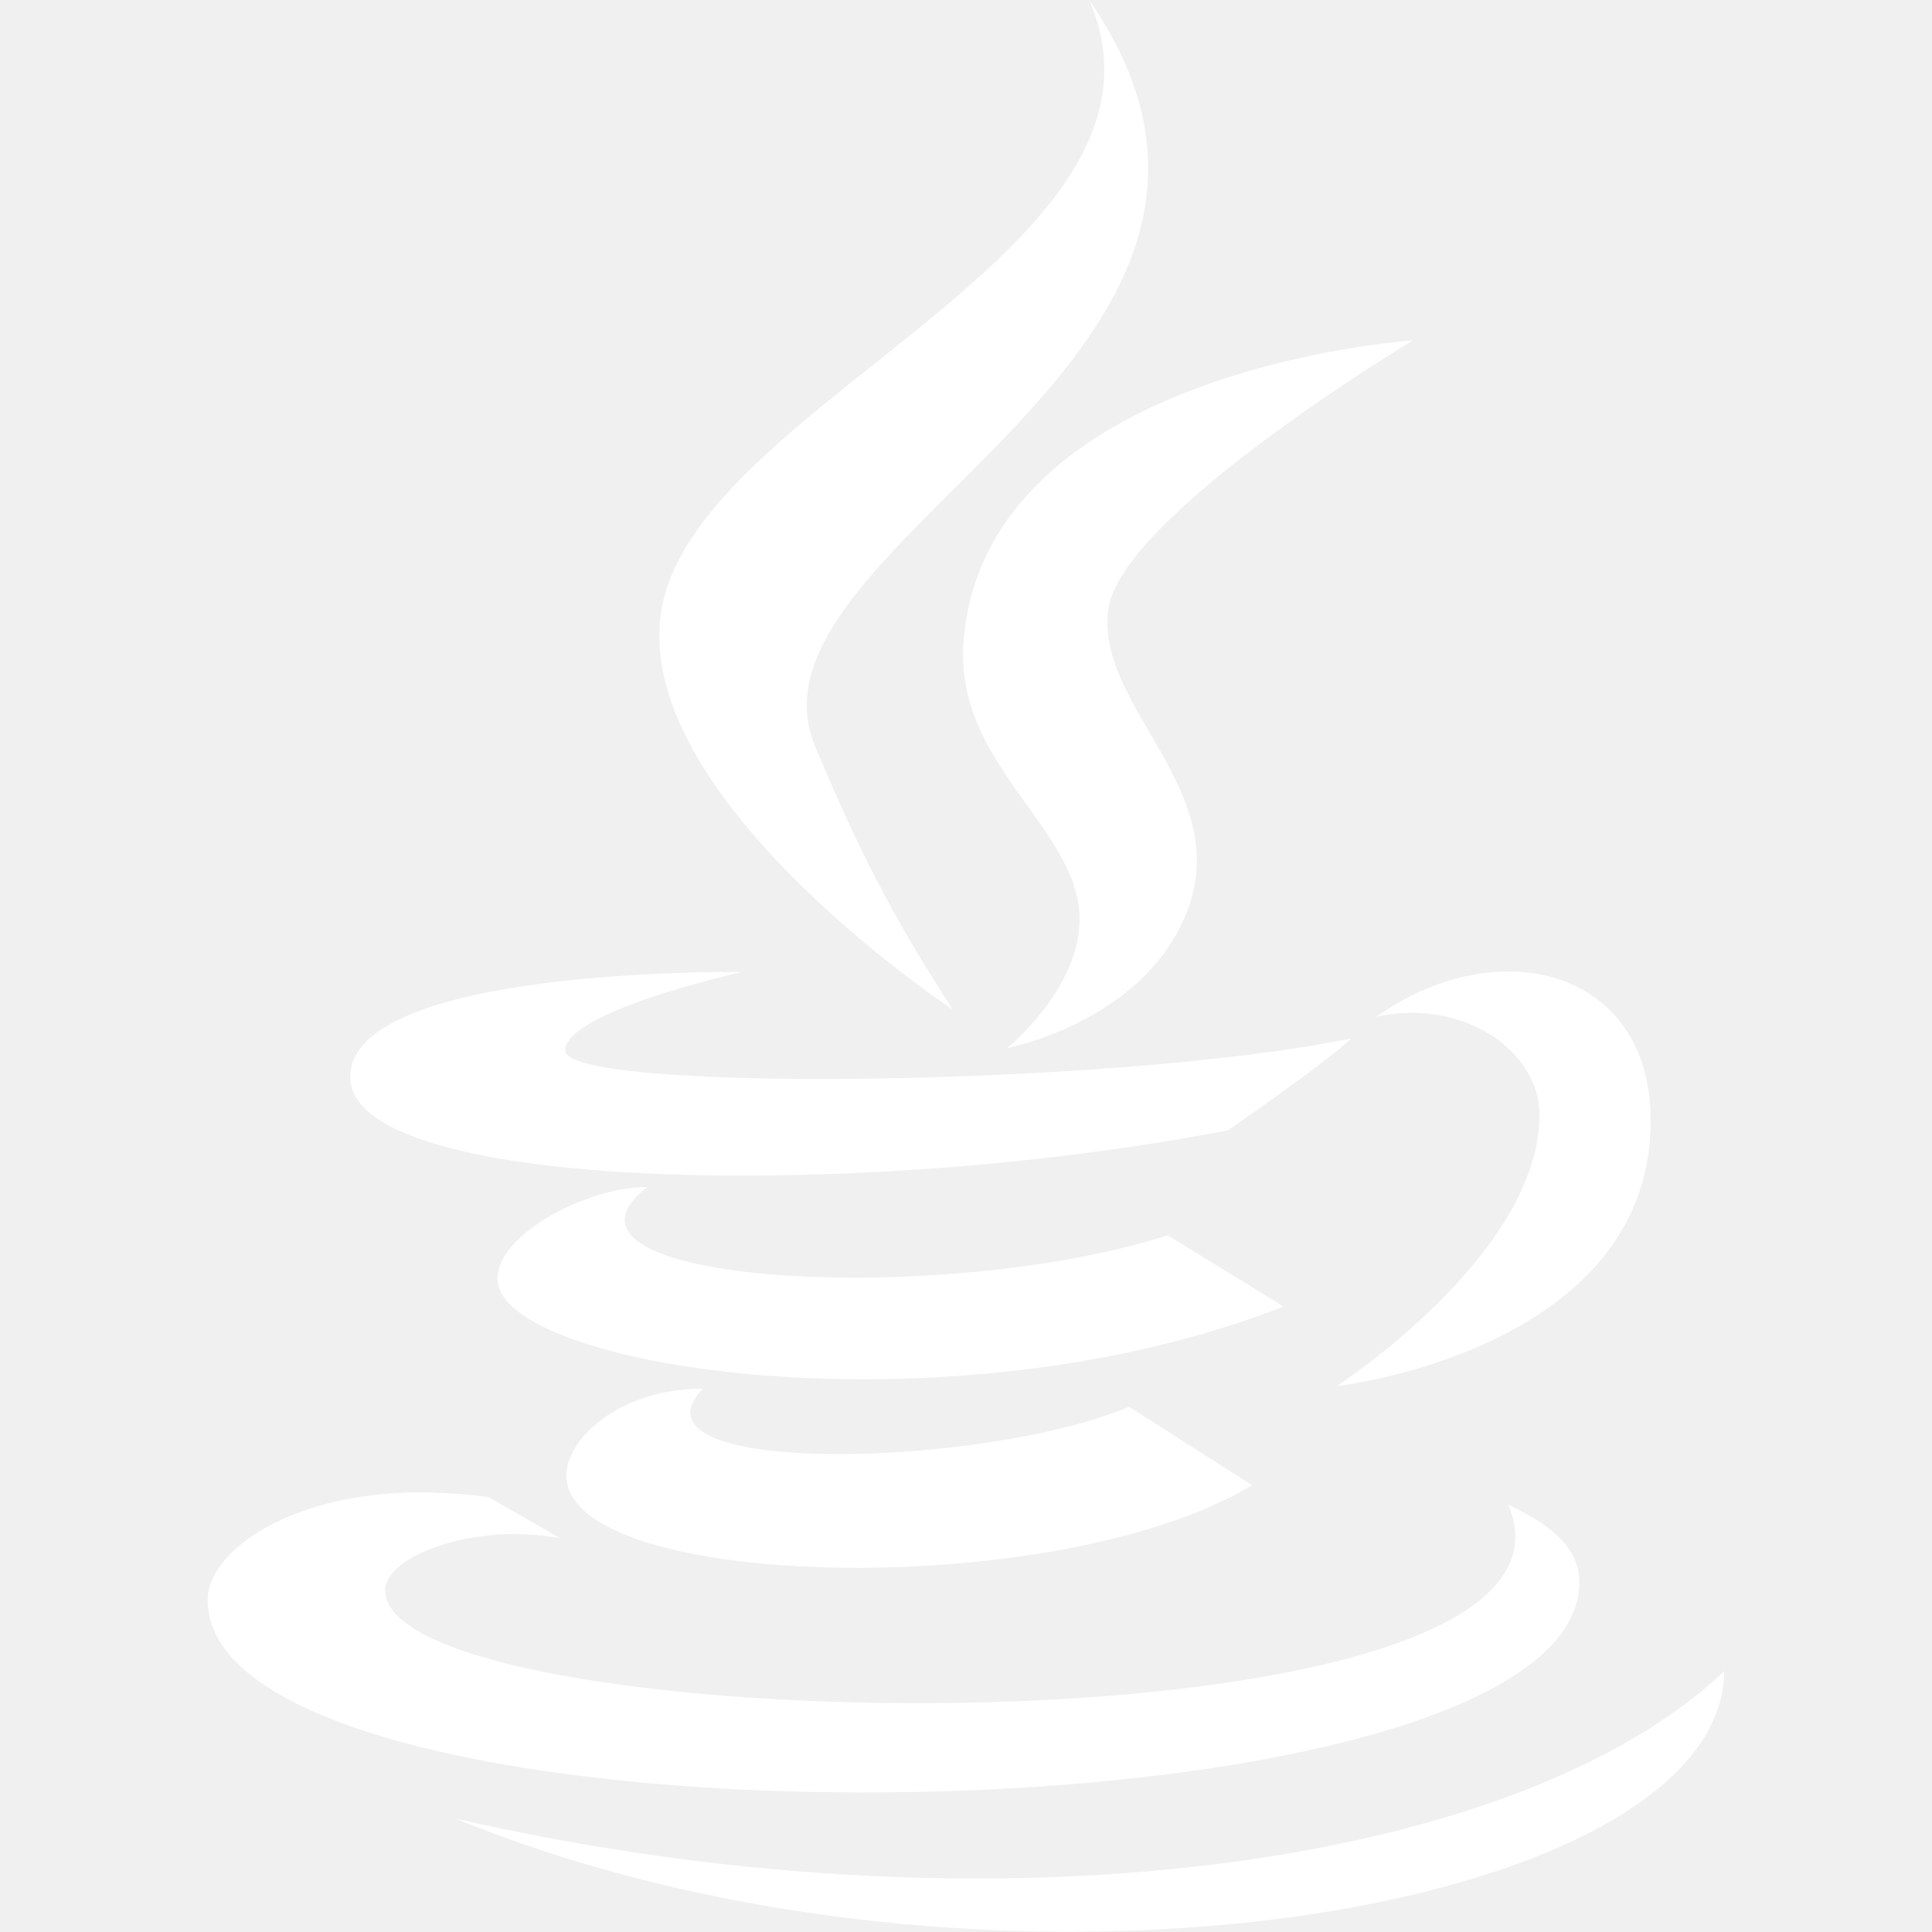
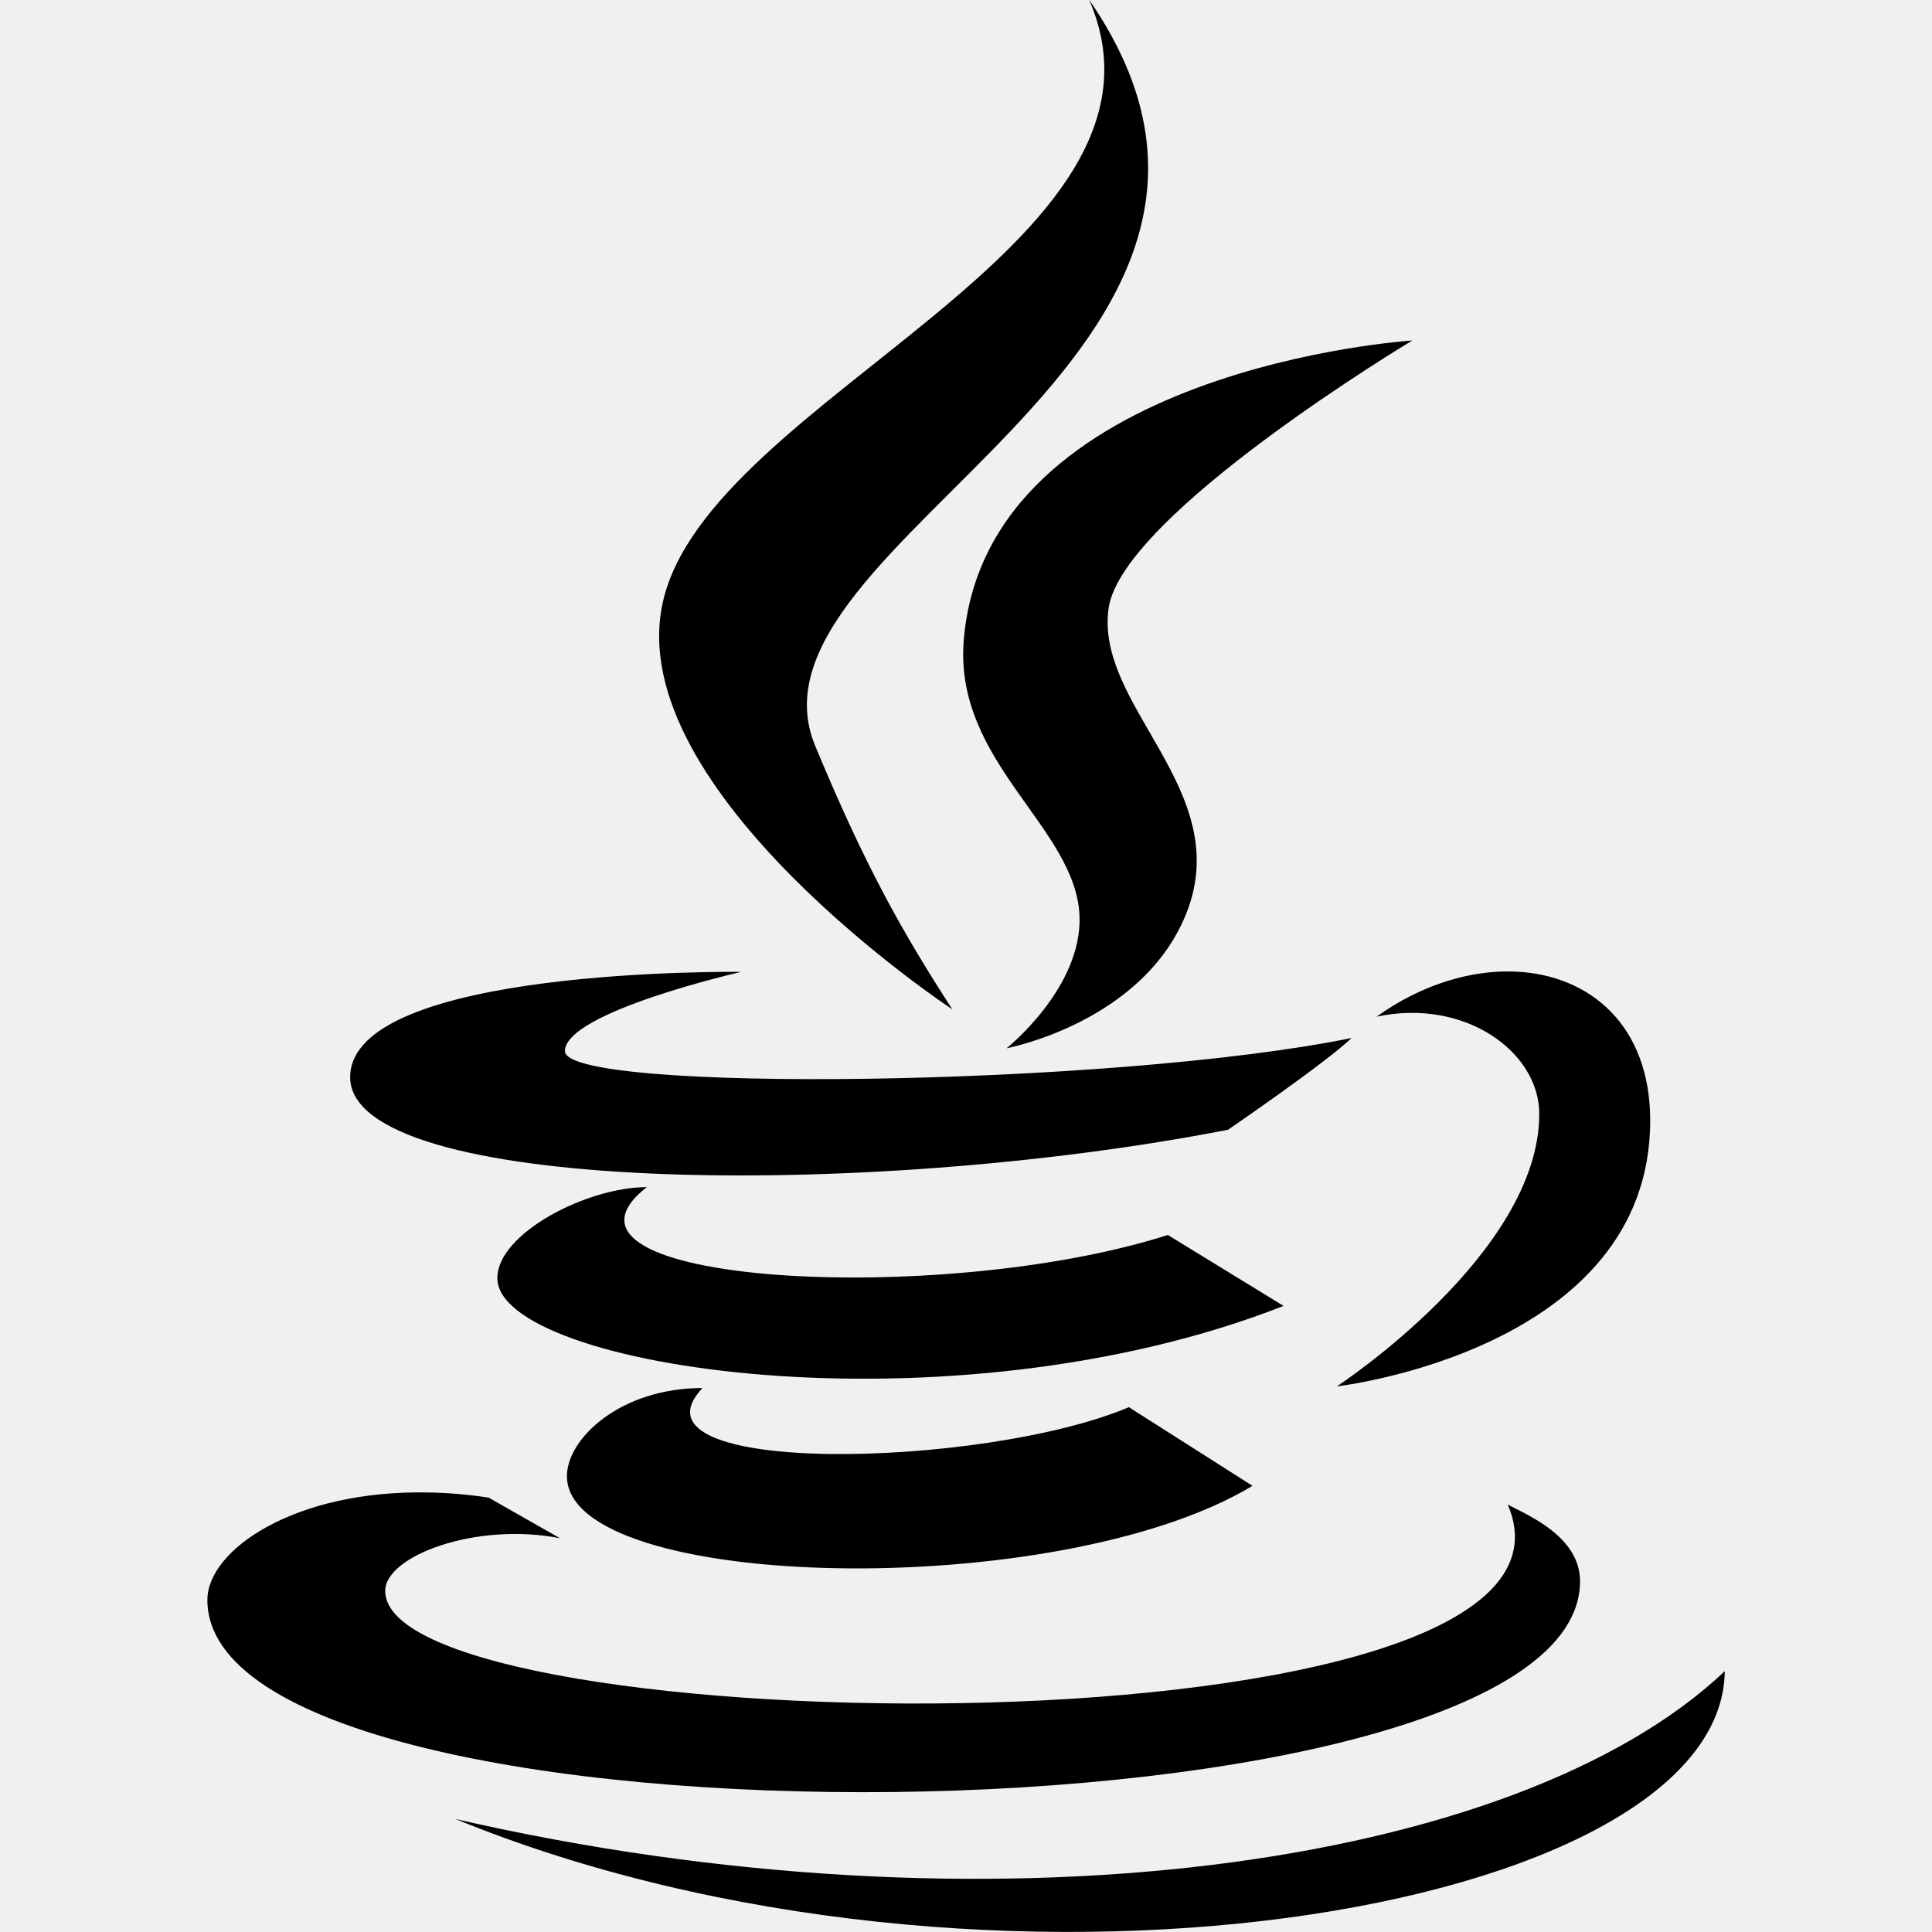
- <svg xmlns="http://www.w3.org/2000/svg" viewBox="0,0,256,256" width="50px" height="50px" fill-rule="nonzero">
-   <g fill="#ffffff" fill-rule="nonzero" stroke="none" stroke-width="1" stroke-linecap="butt" stroke-linejoin="miter" stroke-miterlimit="10" stroke-dasharray="" stroke-dashoffset="0" font-family="none" font-weight="none" font-size="none" text-anchor="none" style="mix-blend-mode: normal">
-     <g transform="scale(5.12,5.12)">
-       <path d="M28.188,0c2.75,6.363 -9.859,10.293 -11.031,15.594c-1.074,4.871 7.492,10.531 7.5,10.531c-1.301,-2.016 -2.258,-3.676 -3.562,-6.812c-2.207,-5.305 13.441,-10.105 7.094,-19.312zM36.562,8.812c0,0 -11.062,0.711 -11.625,7.781c-0.25,3.148 2.91,4.805 3,7.094c0.074,1.871 -1.875,3.438 -1.875,3.438c0,0 3.547,-0.676 4.656,-3.531c1.23,-3.168 -2.398,-5.309 -2.031,-7.844c0.352,-2.426 7.875,-6.938 7.875,-6.938zM19.188,25.156c0,0 -10.125,-0.145 -10.125,2.719c0,2.992 13.254,3.215 22.719,1.375c0,0 2.516,-1.73 3.188,-2.375c-6.203,1.266 -20.344,1.406 -20.344,0.312c0,-1.008 4.562,-2.031 4.562,-2.031zM38.656,25.156c-0.992,0.078 -2.062,0.461 -3.031,1.156c2.281,-0.492 4.219,0.922 4.219,2.531c0,3.625 -5.25,7.031 -5.25,7.031c0,0 8.125,-0.922 8.125,-6.875c0,-2.703 -1.879,-4.016 -4.062,-3.844zM16.75,30.719c-1.555,0 -3.875,1.219 -3.875,2.375c0,2.324 11.688,4.113 20.344,0.719l-3,-1.844c-5.867,1.879 -16.672,1.266 -13.469,-1.25zM18.188,35.938c-2.129,0 -3.531,1.285 -3.531,2.25c0,2.984 12.715,3.285 17.75,0.25l-3.188,-2.031c-3.762,1.59 -13.203,1.832 -11.031,-0.469zM11.094,38.625c-3.469,-0.07 -5.719,1.488 -5.719,2.781c0,6.875 35.5,6.559 35.5,-0.469c0,-1.168 -1.348,-1.734 -1.844,-2c2.902,6.719 -29.062,6.184 -29.062,2.219c0,-0.902 2.352,-1.766 4.531,-1.344l-1.844,-1.062c-0.543,-0.082 -1.066,-0.113 -1.562,-0.125zM44.625,43.25c-5.398,5.117 -19.078,6.973 -32.844,3.812c13.762,5.633 32.777,2.473 32.844,-3.812z" />
-     </g>
-   </g>
+ <svg xmlns="http://www.w3.org/2000/svg" viewBox="0 0 50 50" width="50px" height="50px">
+   <path d="M 28.188 -0.004 C 30.938 6.359 18.32 10.289 17.152 15.594 C 16.074 20.461 24.641 26.121 24.645 26.121 C 23.344 24.105 22.402 22.441 21.098 19.305 C 18.891 14 34.531 9.203 28.188 -0.004 Z M 36.551 8.812 C 36.551 8.812 25.504 9.512 24.941 16.582 C 24.691 19.73 27.844 21.41 27.938 23.703 C 28.008 25.57 26.051 27.129 26.051 27.129 C 26.051 27.129 29.602 26.461 30.715 23.605 C 31.945 20.438 28.328 18.273 28.691 15.738 C 29.043 13.312 36.551 8.812 36.551 8.812 Z M 39.23 25.145 C 38.074 25.094 36.789 25.477 35.625 26.312 C 37.906 25.824 39.836 27.219 39.836 28.828 C 39.836 32.453 34.598 35.879 34.598 35.879 C 34.598 35.879 42.707 34.953 42.707 29 C 42.707 26.539 41.152 25.234 39.23 25.145 Z M 19.184 25.152 C 19.184 25.152 9.062 25.016 9.062 27.879 C 9.062 30.871 22.316 31.082 31.781 29.238 C 31.781 29.238 34.309 27.508 34.98 26.863 C 28.777 28.129 14.621 28.297 14.621 27.203 C 14.621 26.191 19.184 25.152 19.184 25.152 Z M 16.738 30.723 C 15.188 30.723 12.871 31.922 12.871 33.078 C 12.871 35.402 24.562 37.195 33.219 33.797 L 30.223 31.961 C 24.355 33.84 13.539 33.238 16.738 30.723 Z M 18.18 35.922 C 16.051 35.922 14.672 37.234 14.672 38.203 C 14.672 41.188 27.379 41.488 32.414 38.453 L 29.215 36.418 C 25.453 38.008 16.008 38.223 18.18 35.922 Z M 11.09 38.625 C 7.621 38.555 5.367 40.113 5.367 41.406 C 5.363 48.281 40.891 47.949 40.891 40.922 C 40.891 39.758 39.516 39.203 39.02 38.938 C 41.922 45.656 9.969 45.137 9.969 41.172 C 9.969 40.27 12.312 39.383 14.492 39.809 L 12.645 38.758 C 12.102 38.676 11.582 38.633 11.09 38.625 Z M 44.637 43.25 C 39.234 48.367 25.547 50.234 11.781 47.074 C 25.543 52.703 44.566 49.535 44.637 43.25 Z" />
</svg>
